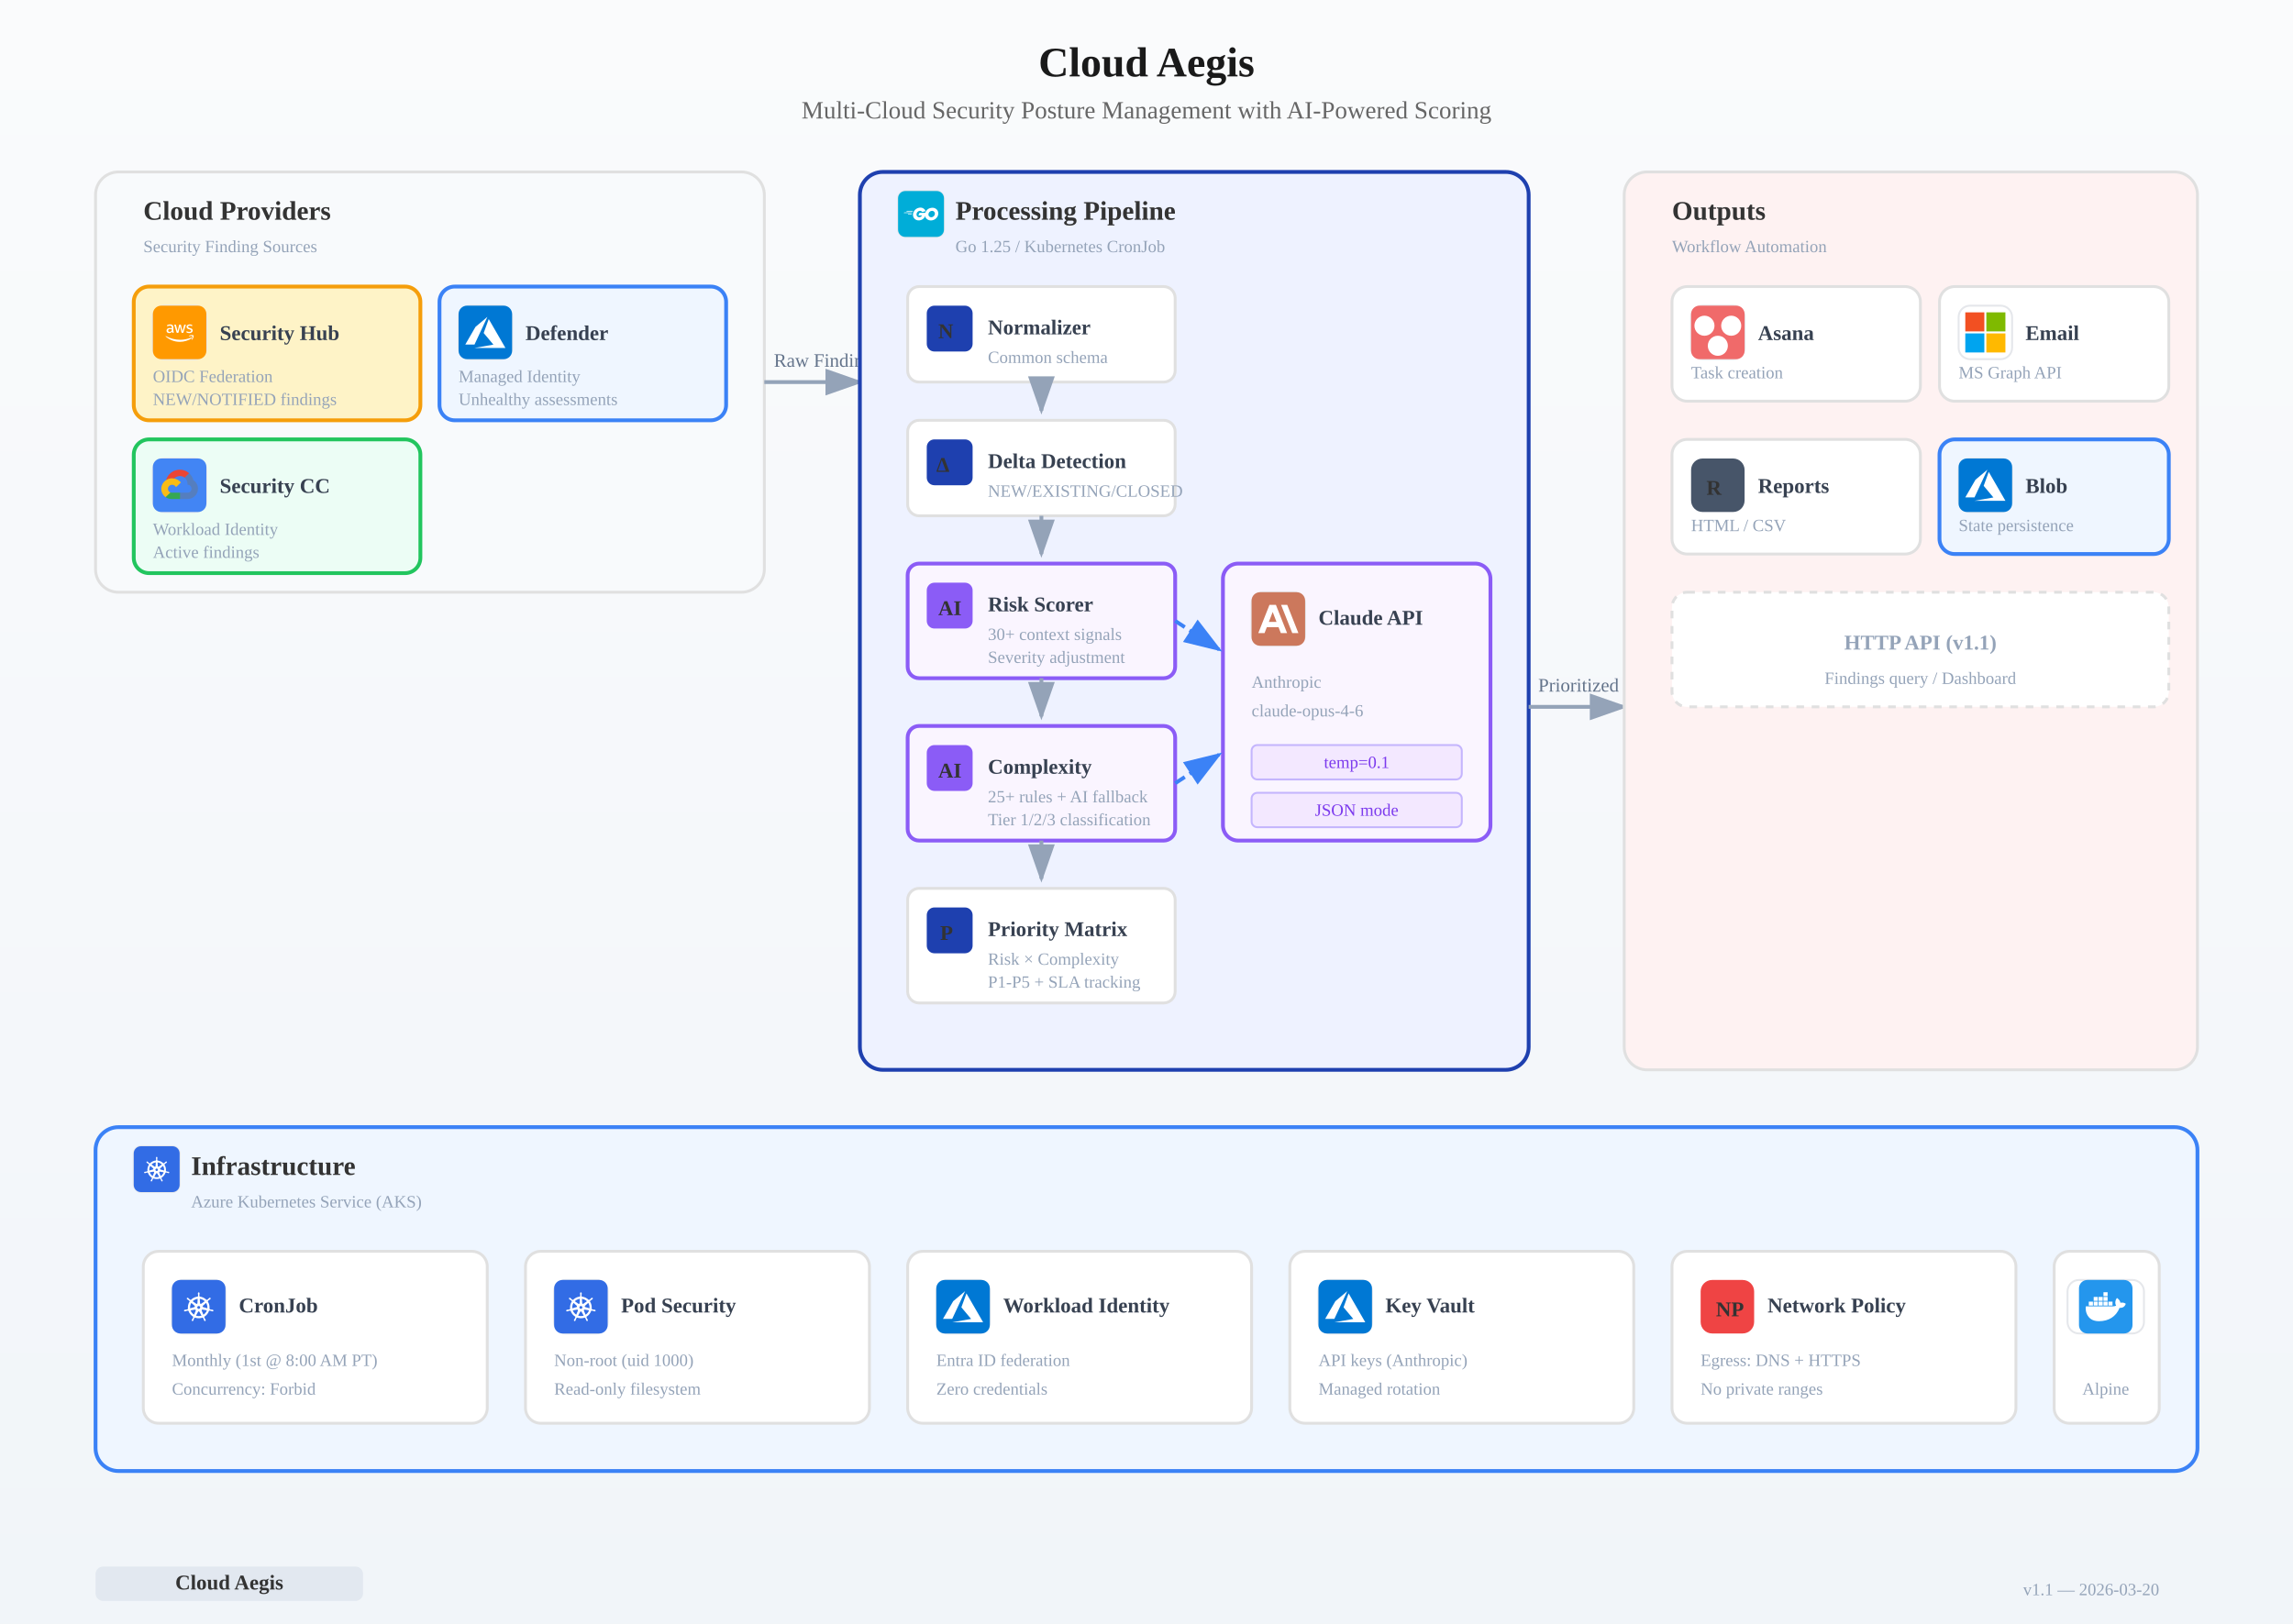
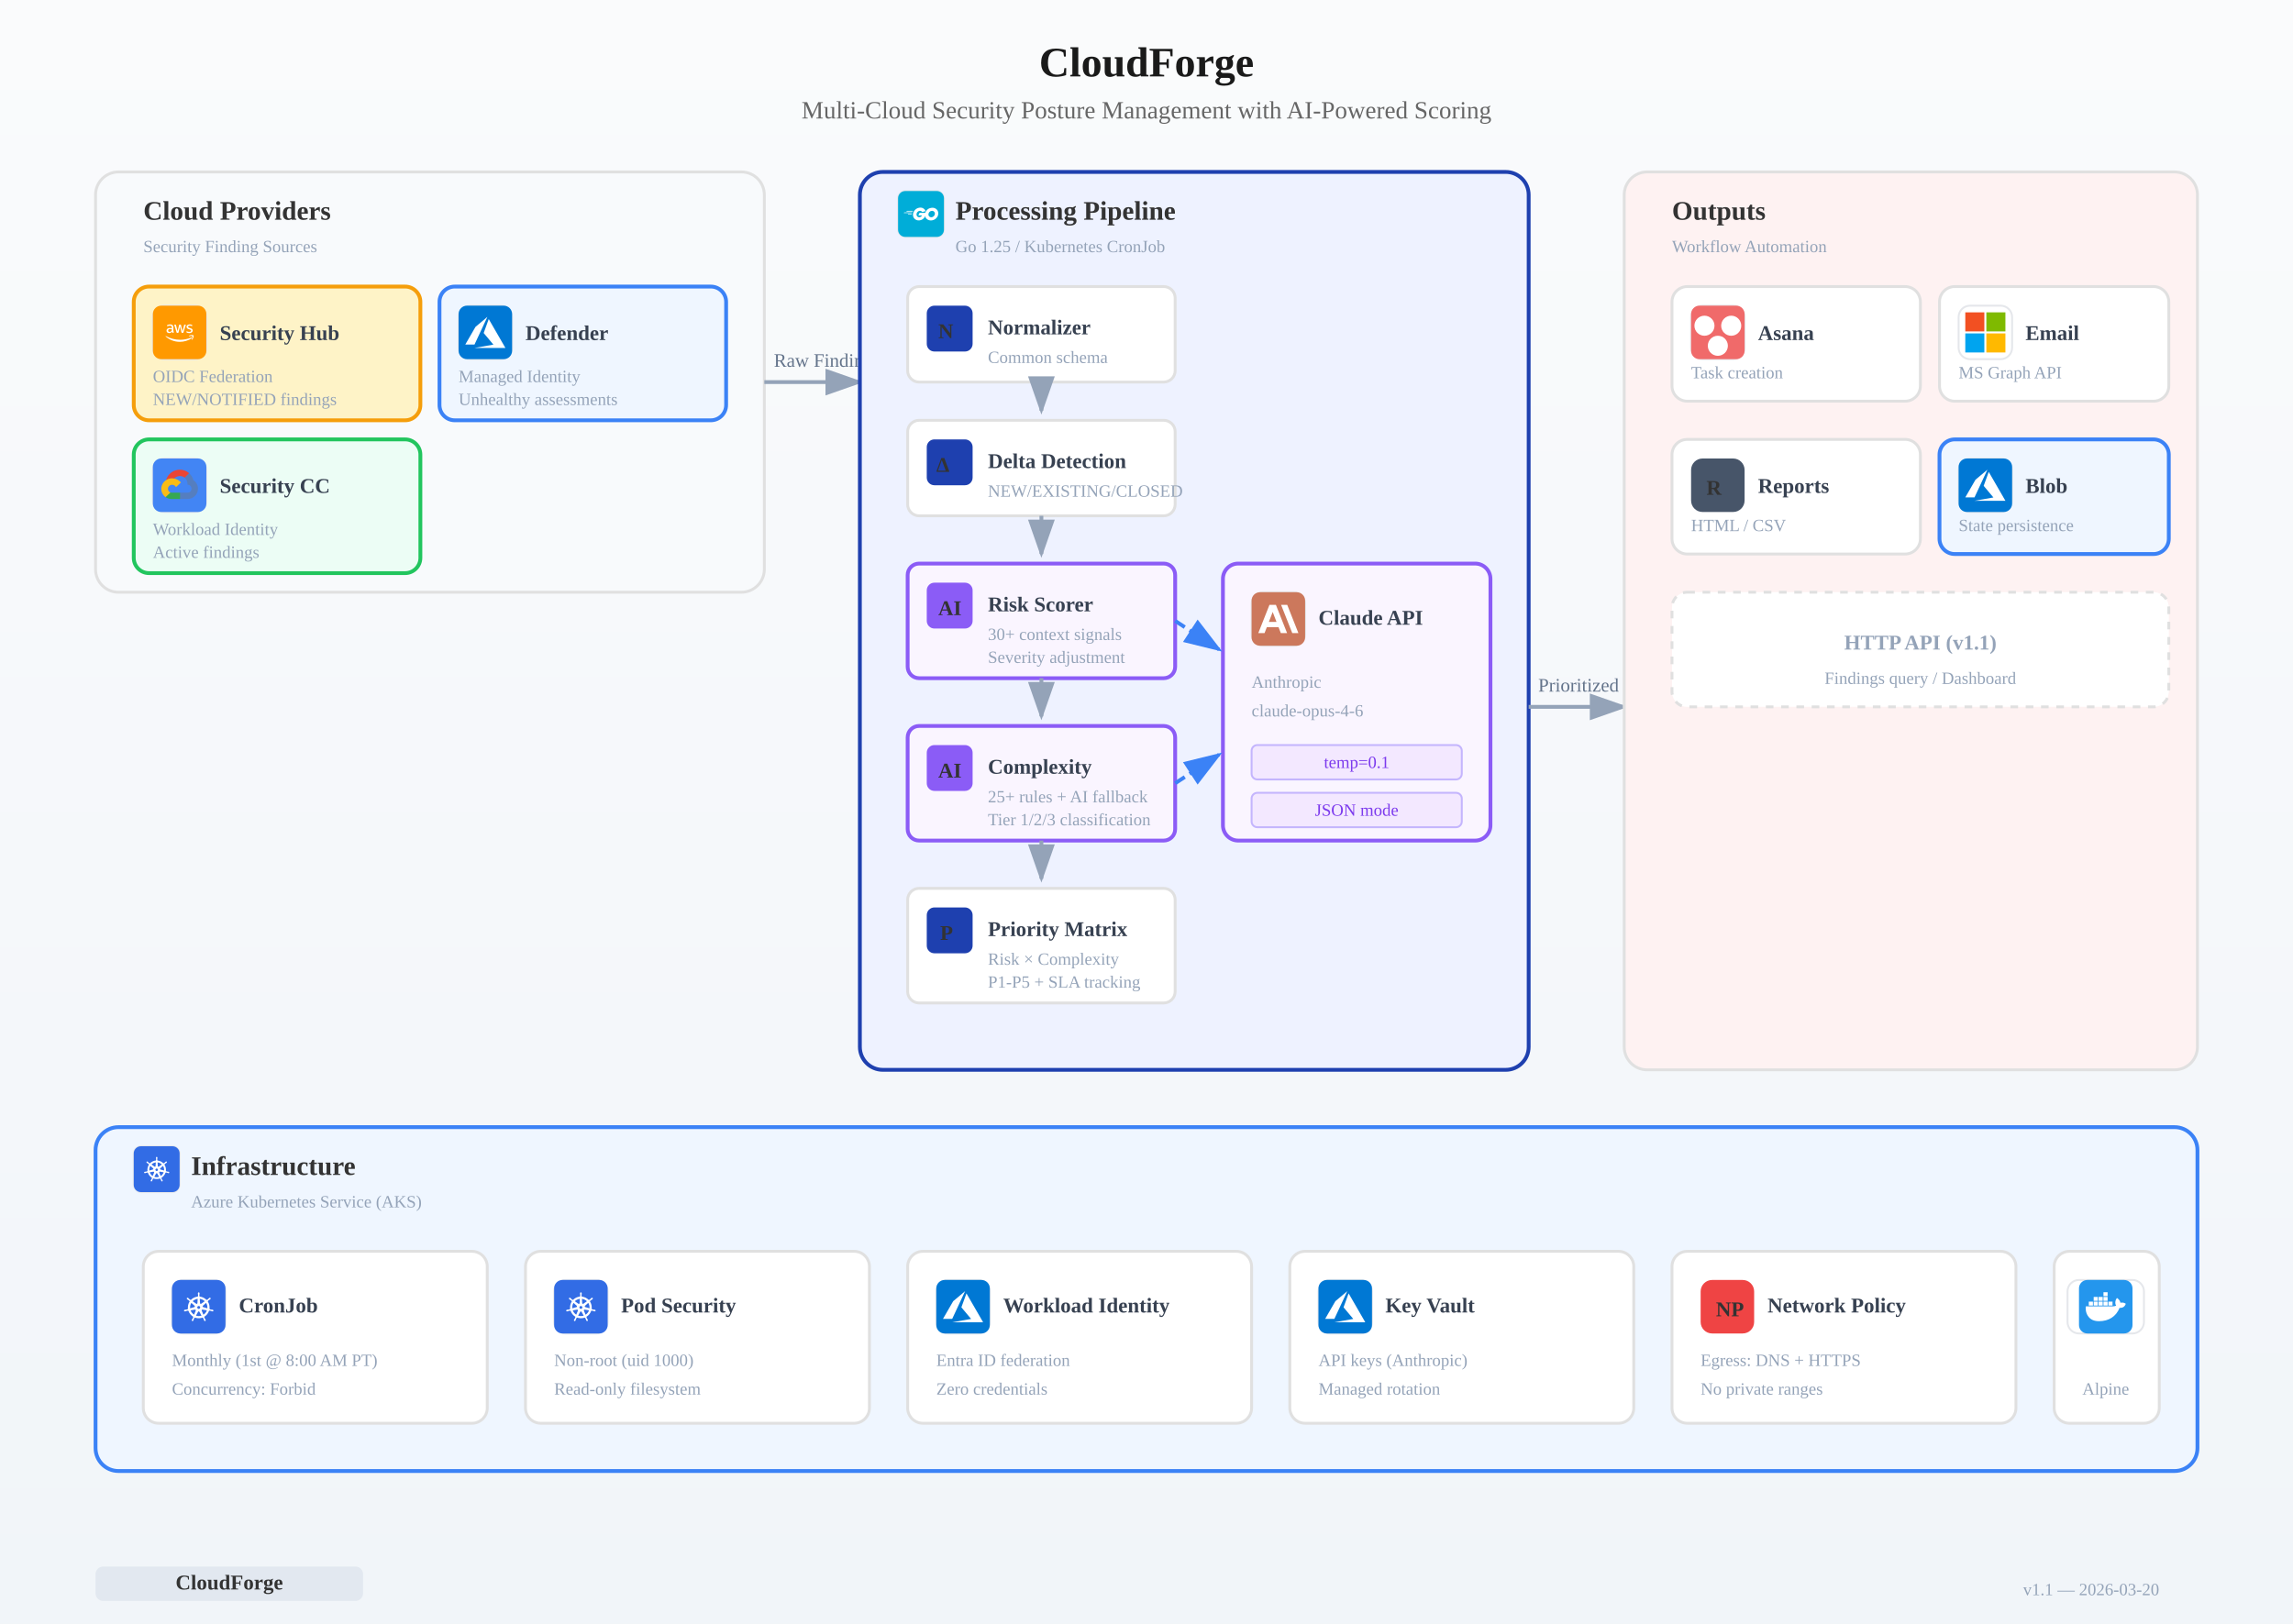
<svg xmlns="http://www.w3.org/2000/svg" xmlns:xlink="http://www.w3.org/1999/xlink" viewBox="0 0 1200 850" width="1440" height="1020">
  <style>
    text { font-family: Georgia, 'Times New Roman', serif; font-size: 11px; fill: #333; }
    .title { font-size: 22px; font-weight: 700; fill: #1a1a1a; }
    .subtitle { font-size: 13px; font-weight: 500; fill: #666; }
    .section-title { font-size: 14px; font-weight: 600; }
    .box { fill: #fff; stroke: #e0e0e0; stroke-width: 1.5; }
    .box-aws { fill: #fef3c7; stroke: #f59e0b; stroke-width: 2; }
    .box-azure { fill: #eff6ff; stroke: #3b82f6; stroke-width: 2; }
    .box-gcp { fill: #ecfdf5; stroke: #22c55e; stroke-width: 2; }
    .box-core { fill: #eef2ff; stroke: #1e40af; stroke-width: 2; }
    .box-ai { fill: #faf5ff; stroke: #8b5cf6; stroke-width: 2; }
    .box-output { fill: #fef2f2; stroke: #ef4444; stroke-width: 2; }
    .arrow { stroke: #94a3b8; stroke-width: 2; fill: none; marker-end: url(#arrowhead); }
    .arrow-data { stroke: #3b82f6; stroke-width: 2; stroke-dasharray: 6,3; fill: none; marker-end: url(#arrowhead-blue); }
    .label { font-size: 10px; fill: #64748b; font-weight: 500; }
    .tech-label { font-size: 9px; fill: #94a3b8; }
    .component-title { font-size: 11px; font-weight: 600; fill: #374151; }
    .layer-bg { rx: 12; }
    .icon-box { fill: #fff; stroke: #e5e7eb; stroke-width: 1; }
  </style>
  <defs>
    <marker id="arrowhead" markerWidth="10" markerHeight="7" refX="9" refY="3.5" orient="auto">
      <polygon points="0 0, 10 3.5, 0 7" fill="#94a3b8" />
    </marker>
    <marker id="arrowhead-blue" markerWidth="10" markerHeight="7" refX="9" refY="3.5" orient="auto">
      <polygon points="0 0, 10 3.5, 0 7" fill="#3b82f6" />
    </marker>
    <linearGradient id="bg-gradient" x1="0%" y1="0%" x2="0%" y2="100%">
      <stop offset="0%" style="stop-color:#fafbfc" />
      <stop offset="100%" style="stop-color:#f1f5f9" />
    </linearGradient>
    <symbol id="icon-aws" viewBox="0 0 128 128">
      <rect width="128" height="128" rx="20" fill="#FF9900" />
      <g transform="translate(16,16) scale(2.4)">
        <path fill="white" d="M32.698,23.901 C33.059,24.37 32.298,26.3 31.957,27.164 C31.853,27.426 32.075,27.529 32.307,27.332 C33.82,26.048 34.212,23.357 33.901,22.969 C33.594,22.583 30.95,22.252 29.338,23.401 C29.089,23.578 29.132,23.822 29.407,23.79 C30.315,23.678 32.338,23.433 32.698,23.901 L32.698,23.901 Z M31.856,25.91 C32.374,25.532 31.93,24.969 31.402,25.19 C27.889,26.654 24.075,27.363 20.602,27.363 C15.459,27.363 10.475,25.974 6.446,23.668 C6.094,23.466 5.833,23.823 6.127,24.082 C9.86,27.398 14.796,29.391 20.274,29.391 C24.184,29.391 28.725,28.183 31.856,25.91 L31.856,25.91 Z M29.712,20.695 C29.214,20.695 28.727,20.642 28.253,20.534 C27.777,20.425 27.413,20.302 27.16,20.161 C27.005,20.077 26.908,19.989 26.869,19.903 C26.831,19.815 26.811,19.729 26.811,19.643 L26.811,19.174 C26.811,18.98 26.884,18.881 27.027,18.881 C27.082,18.881 27.14,18.894 27.2,18.914 C27.261,18.937 27.341,18.969 27.441,19.012 C27.761,19.153 28.108,19.26 28.485,19.336 C28.861,19.411 29.236,19.449 29.611,19.449 C30.208,19.449 30.669,19.347 30.995,19.141 C31.322,18.937 31.484,18.646 31.484,18.268 C31.484,18.008 31.399,17.793 31.227,17.619 C31.056,17.445 30.738,17.286 30.275,17.134 L28.9,16.713 C28.203,16.497 27.698,16.184 27.383,15.775 C27.068,15.363 26.911,14.916 26.911,14.428 C26.911,14.041 26.996,13.699 27.169,13.401 C27.339,13.104 27.564,12.851 27.845,12.64 C28.13,12.43 28.459,12.272 28.834,12.162 C29.208,12.055 29.606,12 30.026,12 C30.236,12 30.449,12.014 30.666,12.041 C30.881,12.067 31.085,12.103 31.278,12.146 C31.471,12.191 31.651,12.239 31.816,12.292 C31.982,12.347 32.114,12.401 32.215,12.454 C32.346,12.529 32.439,12.605 32.496,12.681 C32.551,12.756 32.579,12.858 32.579,12.989 L32.579,13.425 C32.579,13.62 32.507,13.716 32.362,13.716 C32.285,13.716 32.165,13.68 31.998,13.604 C31.458,13.365 30.848,13.248 30.177,13.248 C29.635,13.248 29.214,13.334 28.916,13.506 C28.617,13.68 28.468,13.955 28.468,14.333 C28.468,14.591 28.562,14.81 28.751,14.988 C28.939,15.166 29.286,15.336 29.795,15.499 L31.137,15.921 C31.822,16.135 32.311,16.433 32.603,16.809 C32.897,17.188 33.044,17.619 33.044,18.104 C33.044,18.505 32.961,18.864 32.794,19.182 C32.628,19.501 32.399,19.772 32.105,19.999 C31.813,20.226 31.463,20.398 31.054,20.517 C30.644,20.637 30.197,20.695 29.712,20.695 L29.712,20.695 Z M17.547,20.451 C17.381,20.451 17.26,20.424 17.182,20.364 C17.104,20.303 17.038,20.183 16.983,19.999 L14.761,12.842 C14.708,12.658 14.679,12.535 14.679,12.471 C14.679,12.32 14.757,12.244 14.912,12.244 L15.839,12.244 C16.016,12.244 16.14,12.274 16.213,12.334 C16.284,12.392 16.347,12.512 16.402,12.698 L17.993,18.818 L19.47,12.698 C19.514,12.512 19.574,12.392 19.651,12.334 C19.728,12.274 19.855,12.244 20.031,12.244 L20.796,12.244 C20.971,12.244 21.098,12.274 21.176,12.334 C21.253,12.392 21.314,12.512 21.358,12.698 L22.851,18.899 L24.491,12.698 C24.546,12.512 24.609,12.392 24.681,12.334 C24.754,12.274 24.877,12.244 25.054,12.244 L25.932,12.244 C26.088,12.244 26.165,12.32 26.165,12.471 C26.165,12.512 26.158,12.562 26.149,12.615 C26.136,12.671 26.116,12.746 26.081,12.842 L23.795,19.999 C23.74,20.183 23.673,20.303 23.595,20.364 C23.518,20.424 23.396,20.451 23.231,20.451 L22.418,20.451 C22.242,20.451 22.115,20.421 22.038,20.357 C21.961,20.292 21.9,20.166 21.856,19.984 L20.38,14.024 L18.923,19.984 C18.879,20.166 18.817,20.292 18.74,20.357 C18.662,20.421 18.536,20.451 18.359,20.451 L17.547,20.451 Z M9.939,19.449 C10.25,19.449 10.575,19.392 10.918,19.279 C11.26,19.165 11.558,18.969 11.812,18.687 C11.968,18.515 12.074,18.318 12.136,18.096 C12.196,17.876 12.225,17.609 12.225,17.295 L12.225,16.907 C11.951,16.842 11.661,16.791 11.356,16.753 C11.052,16.716 10.757,16.696 10.469,16.696 C9.84,16.696 9.369,16.82 9.061,17.069 C8.752,17.317 8.596,17.672 8.596,18.139 C8.596,18.57 8.713,18.895 8.945,19.117 C9.177,19.339 9.509,19.449 9.939,19.449 L9.939,19.449 Z M13.785,18.041 C13.785,18.386 13.82,18.66 13.892,18.866 C13.965,19.072 14.067,19.294 14.199,19.53 C14.243,19.606 14.265,19.676 14.265,19.739 C14.265,19.838 14.204,19.93 14.083,20.015 L13.486,20.405 C13.398,20.458 13.315,20.486 13.238,20.486 C13.137,20.486 13.044,20.443 12.956,20.357 C12.822,20.226 12.71,20.084 12.617,19.927 C12.521,19.771 12.425,19.588 12.326,19.383 C11.585,20.236 10.658,20.663 9.542,20.663 C8.746,20.663 8.116,20.443 7.651,19.999 C7.188,19.557 6.956,18.963 6.956,18.219 C6.956,17.432 7.243,16.796 7.819,16.316 C8.392,15.836 9.167,15.595 10.138,15.595 C10.459,15.595 10.793,15.62 11.141,15.668 C11.488,15.716 11.851,15.785 12.225,15.871 L12.225,15.192 C12.225,14.49 12.078,13.996 11.779,13.709 C11.481,13.423 10.968,13.281 10.239,13.281 C9.906,13.281 9.566,13.32 9.218,13.401 C8.871,13.482 8.53,13.587 8.199,13.716 C8.044,13.781 7.933,13.822 7.868,13.838 C7.802,13.854 7.752,13.862 7.719,13.862 C7.587,13.862 7.519,13.766 7.519,13.57 L7.519,13.118 C7.519,12.966 7.543,12.858 7.587,12.795 C7.631,12.729 7.719,12.664 7.852,12.6 C8.183,12.437 8.581,12.297 9.044,12.179 C9.509,12.06 10,12 10.52,12 C11.646,12 12.472,12.253 12.997,12.753 C13.521,13.255 13.785,14.013 13.785,15.028 L13.785,18.041 Z" />
      </g>
    </symbol>
    <symbol id="icon-azure" viewBox="0 0 128 128">
      <rect width="128" height="128" rx="20" fill="#0078D4" />
      <g transform="translate(16,16) scale(6)">
        <path fill="white" d="M3.65 14.2H16L9.35 2.68 7.33 8.24l3.88 4.63-7.56 1.33zM8.82 1.8L4.07 5.79 0 12.84h3.67v.01L8.82 1.8z" />
      </g>
    </symbol>
    <symbol id="icon-gcp" viewBox="0 0 128 128">
      <rect width="128" height="128" rx="20" fill="#4285F4" />
      <g transform="translate(16,16) scale(0.75)">
        <path fill="#ea4535" d="M80.6 40.3h.4l-.2-.2 14-14v-.3c-11.8-10.4-28.1-14-43.2-9.5C36.5 20.8 24.9 32.8 20.7 48c.2-.1.5-.2.8-.2 5.2-3.4 11.4-5.4 17.9-5.4 2.2 0 4.3.2 6.4.6.1-.1.2-.1.3-.1 9-9.9 24.2-11.1 34.6-2.6h-.1z" />
        <path fill="#557ebf" d="M108.1 47.8c-2.3-8.5-7.1-16.2-13.8-22.1L80 39.9c6 4.9 9.5 12.3 9.3 20v2.5c16.9 0 16.9 25.2 0 25.2H63.9v20h-.1l.1.2h25.4c14.6.1 27.5-9.3 31.8-23.1 4.3-13.8-1-28.8-13-36.9z" />
        <path fill="#36a852" d="M39 107.9h26.3V87.7H39c-1.9 0-3.7-.4-5.4-1.1l-15.2 14.6v.2c6 4.3 13.2 6.6 20.7 6.6z" />
        <path fill="#f9bc15" d="M40.2 41.9c-14.9.1-28.1 9.3-32.9 22.8-4.8 13.6 0 28.5 11.8 37.3l15.6-14.9c-8.6-3.7-10.6-14.5-4-20.8 6.6-6.4 17.8-4.4 21.7 3.8L68 55.2C61.4 46.9 51.1 42 40.2 42.1z" />
      </g>
    </symbol>
    <symbol id="icon-go" viewBox="0 0 128 128">
      <rect width="128" height="128" rx="20" fill="#00ADD8" />
      <g transform="translate(16,-14) scale(0.468)">
        <g transform="translate(-24.7 50.788)">
          <path fill="white" d="M40.2 101.1c-.4 0-.5-.2-.3-.5l2.1-2.7c.2-.3.7-.5 1.1-.5h35.7c.4 0 .5.3.3.6l-1.7 2.6c-.2.3-.7.6-1 .6z" />
          <path fill="white" d="M25.1 110.3c-.4 0-.5-.2-.3-.5l2.1-2.7c.2-.3.7-.5 1.1-.5h45.6c.4 0 .6.3.5.6l-.8 2.4c-.1.4-.5.6-.9.6z" />
          <path fill="white" d="M49.3 119.5c-.4 0-.5-.3-.3-.6l1.4-2.5c.2-.3.6-.6 1-.6h20c.4 0 .6.3.6.7l-.2 2.4c0 .4-.4.7-.7.7z" />
          <path fill="white" d="M153.1 99.3c-6.3 1.6-10.6 2.8-16.8 4.4-1.5.4-1.6.5-2.9-1-1.5-1.7-2.6-2.8-4.7-3.8-6.3-3.1-12.4-2.2-18.1 1.5-6.8 4.4-10.3 10.9-10.2 19 .1 8 5.6 14.6 13.5 15.7 6.8.9 12.5-1.5 17-6.6.9-1.1 1.7-2.3 2.7-3.7h-19.3c-2.1 0-2.6-1.3-1.9-3 1.3-3.1 3.7-8.3 5.1-10.9.3-.6 1-1.6 2.5-1.6h36.4c-.2 2.7-.2 5.4-.6 8.1-1.1 7.2-3.8 13.8-8.2 19.6-7.2 9.5-16.6 15.4-28.5 17-9.8 1.3-18.9-.6-26.9-6.6-7.4-5.6-11.6-13-12.7-22.2-1.3-10.9 1.9-20.7 8.5-29.3 7.1-9.3 16.5-15.2 28-17.3 9.4-1.7 18.4-.6 26.5 4.9 5.3 3.5 9.1 8.3 11.6 14.1.6.9.2 1.4-1 1.7z" />
          <path fill="white" d="M186.2 154.6c-9.1-.2-17.4-2.8-24.4-8.8-5.9-5.1-9.6-11.6-10.8-19.3-1.8-11.3 1.3-21.3 8.1-30.2 7.3-9.6 16.1-14.6 28-16.7 10.2-1.8 19.8-.8 28.5 5.1 7.9 5.4 12.8 12.7 14.1 22.3 1.7 13.5-2.2 24.5-11.5 33.9-6.6 6.7-14.7 10.9-24 12.8-2.7.5-5.4.6-8 .9zm23.8-40.4c-.1-1.3-.1-2.3-.3-3.3-1.8-9.9-10.9-15.5-20.4-13.3-9.3 2.1-15.3 8-17.5 17.4-1.8 7.8 2 15.7 9.2 18.9 5.5 2.4 11 2.1 16.3-.6 7.9-4.1 12.2-10.5 12.7-19.1z" />
        </g>
      </g>
    </symbol>
    <symbol id="icon-k8s" viewBox="0 0 128 128">
      <rect width="128" height="128" rx="20" fill="#326CE5" />
      <g transform="translate(16,16) scale(2)">
        <path fill="white" d="M389.467 272.057c-8.458 0-15.316 7.62-15.315 17.017 0 .144.03.282.033.425-.013 1.277-.074 2.815-.033 3.927.202 5.42 1.383 9.569 2.094 14.563 1.289 10.688 2.368 19.548 1.702 27.783-.648 3.105-2.935 5.945-4.974 7.92l-.36 6.479a199.32 199.32 0 0 0-27.685 4.254c-39.767 9.03-74.005 29.513-100.072 57.17a256.707 256.707 0 0 1-5.531-3.927c-2.734.37-5.498 1.213-9.097-.883-6.854-4.614-13.097-10.982-20.65-18.653-3.46-3.67-5.967-7.164-10.079-10.701-.934-.804-2.359-1.89-3.403-2.717-3.215-2.563-7.007-3.9-10.669-4.025-4.708-.16-9.24 1.68-12.206 5.4-5.273 6.613-3.585 16.721 3.763 22.58.075.06.154.105.23.164 1.01.818 2.246 1.867 3.174 2.552 4.363 3.222 8.35 4.871 12.697 7.429 9.16 5.656 16.753 10.347 22.776 16.002 2.352 2.507 2.763 6.925 3.077 8.836l4.908 4.385c-26.277 39.546-38.439 88.393-31.252 138.164l-6.414 1.865c-1.69 2.183-4.08 5.618-6.578 6.643-7.88 2.482-16.749 3.394-27.456 4.516-5.027.418-9.364.169-14.693 1.178-1.173.223-2.807.648-4.09.95-.045.008-.087.022-.132.032-.07.016-.161.05-.229.065-9.027 2.182-14.826 10.479-12.959 18.654 1.868 8.176 10.685 13.149 19.766 11.191.066-.015.16-.017.23-.032.102-.024.192-.073.294-.098 1.266-.278 2.852-.587 3.96-.884 5.239-1.403 9.033-3.464 13.744-5.269 10.133-3.634 18.526-6.67 26.703-7.854 3.415-.267 7.013 2.108 8.803 3.11l6.676-1.146c15.362 47.63 47.557 86.126 88.324 110.282l-2.782 6.676c1.003 2.592 2.109 6.1 1.362 8.66-2.973 7.708-8.064 15.845-13.862 24.916-2.808 4.19-5.68 7.443-8.214 12.239-.607 1.148-1.379 2.91-1.964 4.123-3.936 8.422-1.049 18.122 6.512 21.762 7.61 3.663 17.053-.2 21.14-8.64.007-.011.028-.02.033-.032.004-.009-.004-.023 0-.033.583-1.196 1.407-2.769 1.898-3.894 2.17-4.97 2.892-9.23 4.418-14.039 4.052-10.179 6.279-20.859 11.857-27.514 1.528-1.822 4.018-2.523 6.6-3.214l3.469-6.283c35.54 13.641 75.32 17.302 115.06 8.279a198.726 198.726 0 0 0 26.278-7.92c.975 1.73 2.787 5.054 3.273 5.891 2.623.854 5.487 1.294 7.82 4.745 4.174 7.13 7.028 15.566 10.505 25.754 1.527 4.808 2.28 9.068 4.451 14.04.495 1.132 1.315 2.727 1.898 3.926 4.079 8.467 13.553 12.343 21.173 8.672 7.56-3.642 10.45-13.34 6.512-21.762-.585-1.212-1.39-2.975-1.996-4.123-2.534-4.796-5.406-8.016-8.214-12.206-5.798-9.07-10.608-16.606-13.58-24.315-1.244-3.975.209-6.448 1.177-9.032-.58-.664-1.82-4.419-2.552-6.185 42.366-25.015 73.616-64.948 88.291-111.068 1.982.312 5.426.921 6.545 1.146 2.304-1.52 4.421-3.501 8.574-3.174 8.177 1.182 16.57 4.22 26.703 7.853 4.71 1.805 8.505 3.9 13.745 5.302 1.107.296 2.694.573 3.96.85.101.026.192.076.294.099.068.015.164.018.23.033 9.08 1.955 17.9-3.015 19.765-11.192 1.865-8.176-3.932-16.475-12.96-18.653-1.312-.299-3.174-.806-4.45-1.048-5.329-1.009-9.666-.76-14.693-1.178-10.707-1.122-19.576-2.034-27.456-4.516-3.213-1.246-5.499-5.07-6.61-6.643l-6.186-1.8c3.207-23.2 2.343-47.345-3.207-71.503-5.6-24.384-15.498-46.685-28.7-66.333 1.587-1.443 4.583-4.096 5.433-4.876.248-2.748.035-5.63 2.88-8.672 6.023-5.656 13.617-10.346 22.776-16.003 4.348-2.558 8.367-4.206 12.73-7.428.987-.729 2.334-1.883 3.37-2.717 7.347-5.86 9.039-15.968 3.764-22.58-5.274-6.612-15.495-7.235-22.842-1.374-1.045.828-2.464 1.908-3.403 2.716-4.112 3.537-6.651 7.031-10.112 10.701-7.553 7.672-13.796 14.072-20.65 18.686-2.97 1.729-7.32 1.13-9.293 1.014l-5.825 4.156c-33.216-34.83-78.44-57.098-127.136-61.424-.136-2.04-.314-5.73-.36-6.84-1.993-1.907-4.401-3.536-5.007-7.657-.666-8.235.447-17.095 1.735-27.783.711-4.994 1.893-9.143 2.094-14.563.046-1.232-.027-3.02-.032-4.352-.001-9.398-6.858-17.018-15.316-17.017zm-19.176 118.79-4.55 80.34-.326.164c-.306 7.187-6.22 12.926-13.483 12.926-2.975 0-5.72-.955-7.952-2.585l-.131.065-65.875-46.698c20.246-19.908 46.142-34.62 75.987-41.397a161.4 161.4 0 0 1 16.33-2.814zm38.386 0c34.843 4.286 67.067 20.064 91.76 44.245l-65.45 46.403-.229-.098c-5.809 4.243-13.994 3.19-18.522-2.487a13.412 13.412 0 0 1-2.945-7.821l-.066-.033zm-154.592 74.22 60.148 53.8-.065.327c5.429 4.72 6.23 12.91 1.701 18.588a13.5 13.5 0 0 1-7.003 4.614l-.065.262-77.1 22.253c-3.924-35.882 4.533-70.763 22.384-99.844zm270.34.033c8.936 14.486 15.703 30.664 19.732 48.204 3.98 17.329 4.98 34.627 3.338 51.345l-77.492-22.318-.065-.328c-6.94-1.896-11.204-8.955-9.589-16.035a13.39 13.39 0 0 1 4.287-7.166l-.033-.164 59.821-53.538zM377.13 523.023h24.642l15.315 19.144-5.498 23.89-22.122 10.635-22.187-10.669-5.498-23.889zm78.998 65.515c1.047-.053 2.09.041 3.108.229l.131-.164 79.75 13.483c-11.67 32.79-34.005 61.198-63.845 80.208l-30.958-74.776.098-.13c-2.844-6.608.002-14.357 6.545-17.508a13.468 13.468 0 0 1 5.17-1.342zm-133.943.327c6.086.086 11.545 4.31 12.96 10.505.661 2.9.339 5.774-.753 8.312l.229.294L303.99 682c-28.639-18.377-51.449-45.892-63.65-79.652l79.063-13.417.13.163a13.67 13.67 0 0 1 2.651-.229zm66.791 32.43c2.12-.077 4.272.358 6.316 1.342 2.68 1.29 4.751 3.323 6.054 5.76h.295l38.975 70.423a161.537 161.537 0 0 1-15.577 4.353c-29.808 6.768-59.52 4.717-86.426-4.45l38.877-70.293h.065a13.519 13.519 0 0 1 11.421-7.134z" transform="translate(-1.4 -10.93) scale(.06522)" />
      </g>
    </symbol>
    <symbol id="icon-claude" viewBox="0 0 128 128">
      <rect width="128" height="128" rx="20" fill="#CC785C" />
      <g transform="translate(16,16) scale(2)">
        <path fill="white" d="M34.609 7.082h-7.344l13.392 33.837H48z" />
        <path fill="white" d="M13.392 7.082 0 40.919h7.488l2.74-7.106h14.01l2.739 7.106h7.488L21.073 7.082zm-.743 20.447 4.583-11.892 4.583 11.892z" />
      </g>
    </symbol>
    <symbol id="icon-asana" viewBox="0 0 128 128">
      <rect width="128" height="128" rx="20" fill="#F06A6A" />
      <circle cx="64" cy="96" r="24" fill="white" />
      <circle cx="32" cy="48" r="24" fill="white" />
      <circle cx="96" cy="48" r="24" fill="white" />
    </symbol>
    <symbol id="icon-microsoft" viewBox="0 0 128 128">
      <g transform="translate(16,16) scale(1.333)">
        <rect x="0" y="0" width="34.2" height="34.2" fill="#f25022" />
        <rect x="37.8" y="0" width="34.2" height="34.2" fill="#7fba00" />
        <rect x="0" y="37.8" width="34.2" height="34.2" fill="#00a4ef" />
        <rect x="37.8" y="37.8" width="34.2" height="34.2" fill="#ffb900" />
      </g>
    </symbol>
    <symbol id="icon-docker" viewBox="0 0 128 128">
      <rect width="128" height="128" rx="20" fill="#2496ED" />
      <g transform="translate(16,16) scale(2)">
        <path fill="white" d="M47.01 19.899c-1.082-.75-3.559-1.032-5.495-.657-.225-1.875-1.261-3.515-3.063-4.968l-1.036-.75-.72 1.078c-.9 1.406-1.351 3.375-1.216 5.25.045.656.27 1.828.946 2.859-.63.375-1.937.844-3.648.844H.217l-.09.375c-.316 1.875-.316 7.734 3.377 12.234 2.792 3.421 6.936 5.156 12.385 5.156 11.8 0 20.537-5.672 24.635-15.937 1.621.047 5.09 0 6.845-3.516.046-.093.136-.281.45-.984l.181-.375ZM26.246 6.68h-4.954v4.688h4.954zm0 5.625h-4.954v4.687h4.954zm-5.854 0h-4.954v4.687h4.954zm-5.855 0H9.584v4.687h4.954ZM8.683 17.93H3.73v4.687h4.954zm5.855 0H9.584v4.687h4.954Zm5.855 0h-4.954v4.687h4.954zm5.854 0h-4.954v4.687h4.954zm5.855 0h-4.954v4.687h4.954z" />
      </g>
    </symbol>
  </defs>
  <rect width="1200" height="850" fill="url(#bg-gradient)" />
-   <text x="600" y="40" text-anchor="middle" class="title">Cloud Aegis</text>
+   <text x="600" y="40" text-anchor="middle" class="title">CloudForge</text>
  <text x="600" y="62" text-anchor="middle" class="subtitle">Multi-Cloud Security Posture Management with AI-Powered Scoring</text>
  <rect x="50" y="90" width="350" height="220" class="box layer-bg" style="fill:#f8fafc" />
  <text x="75" y="115" class="section-title" fill="#475569">Cloud Providers</text>
  <text x="75" y="132" class="tech-label">Security Finding Sources</text>
  <rect x="70" y="150" width="150" height="70" class="box-aws" rx="8" />
  <rect x="80" y="160" width="28" height="28" rx="6" class="icon-box" />
  <use xlink:href="#icon-aws" x="80" y="160" width="28" height="28" />
  <text x="115" y="178" class="component-title">Security Hub</text>
  <text x="80" y="200" class="tech-label">OIDC Federation</text>
  <text x="80" y="212" class="tech-label">NEW/NOTIFIED findings</text>
  <rect x="230" y="150" width="150" height="70" class="box-azure" rx="8" />
  <rect x="240" y="160" width="28" height="28" rx="6" class="icon-box" />
  <use xlink:href="#icon-azure" x="240" y="160" width="28" height="28" />
  <text x="275" y="178" class="component-title">Defender</text>
  <text x="240" y="200" class="tech-label">Managed Identity</text>
  <text x="240" y="212" class="tech-label">Unhealthy assessments</text>
  <rect x="70" y="230" width="150" height="70" class="box-gcp" rx="8" />
  <rect x="80" y="240" width="28" height="28" rx="6" class="icon-box" />
  <use xlink:href="#icon-gcp" x="80" y="240" width="28" height="28" />
  <text x="115" y="258" class="component-title">Security CC</text>
  <text x="80" y="280" class="tech-label">Workload Identity</text>
  <text x="80" y="292" class="tech-label">Active findings</text>
  <path d="M 400 200 L 450 200" class="arrow" />
  <text x="405" y="192" class="label">Raw Findings</text>
  <rect x="450" y="90" width="350" height="470" class="box-core layer-bg" />
  <rect x="470" y="100" width="24" height="24" rx="4" class="icon-box" />
  <use xlink:href="#icon-go" x="470" y="100" width="24" height="24" />
  <text x="500" y="115" class="section-title" fill="#1e40af">Processing Pipeline</text>
  <text x="500" y="132" class="tech-label">Go 1.25 / Kubernetes CronJob</text>
  <rect x="475" y="150" width="140" height="50" class="box" rx="6" />
  <rect x="485" y="160" width="24" height="24" rx="4" style="fill:#1e40af" />
  <text x="491" y="177" fill="white" font-size="10" font-weight="bold">N</text>
  <text x="517" y="175" class="component-title">Normalizer</text>
  <text x="517" y="190" class="tech-label">Common schema</text>
  <path d="M 545 200 L 545 215" class="arrow" />
  <rect x="475" y="220" width="140" height="50" class="box" rx="6" />
  <rect x="485" y="230" width="24" height="24" rx="4" style="fill:#1e40af" />
  <text x="490" y="247" fill="white" font-size="12" font-weight="bold">Δ</text>
  <text x="517" y="245" class="component-title">Delta Detection</text>
  <text x="517" y="260" class="tech-label">NEW/EXISTING/CLOSED</text>
  <path d="M 545 270 L 545 290" class="arrow" />
  <rect x="475" y="295" width="140" height="60" class="box-ai" rx="6" />
  <rect x="485" y="305" width="24" height="24" rx="4" style="fill:#8b5cf6" />
  <text x="491" y="322" fill="white" font-size="10" font-weight="bold">AI</text>
  <text x="517" y="320" class="component-title">Risk Scorer</text>
  <text x="517" y="335" class="tech-label">30+ context signals</text>
  <text x="517" y="347" class="tech-label">Severity adjustment</text>
  <path d="M 545 355 L 545 375" class="arrow" />
  <rect x="475" y="380" width="140" height="60" class="box-ai" rx="6" />
  <rect x="485" y="390" width="24" height="24" rx="4" style="fill:#8b5cf6" />
  <text x="491" y="407" fill="white" font-size="10" font-weight="bold">AI</text>
  <text x="517" y="405" class="component-title">Complexity</text>
  <text x="517" y="420" class="tech-label">25+ rules + AI fallback</text>
  <text x="517" y="432" class="tech-label">Tier 1/2/3 classification</text>
  <path d="M 545 440 L 545 460" class="arrow" />
  <rect x="475" y="465" width="140" height="60" class="box" rx="6" />
  <rect x="485" y="475" width="24" height="24" rx="4" style="fill:#1e40af" />
  <text x="492" y="492" fill="white" font-size="10" font-weight="bold">P</text>
  <text x="517" y="490" class="component-title">Priority Matrix</text>
  <text x="517" y="505" class="tech-label">Risk × Complexity</text>
  <text x="517" y="517" class="tech-label">P1-P5 + SLA tracking</text>
  <rect x="640" y="295" width="140" height="145" class="box-ai" rx="8" />
  <rect x="655" y="310" width="28" height="28" rx="6" class="icon-box" />
  <use xlink:href="#icon-claude" x="655" y="310" width="28" height="28" />
  <text x="690" y="327" class="component-title">Claude API</text>
  <text x="655" y="360" class="tech-label">Anthropic</text>
  <text x="655" y="375" class="tech-label">claude-opus-4-6</text>
  <rect x="655" y="390" width="110" height="18" rx="3" style="fill:#f3e8ff;stroke:#c4b5fd" />
  <text x="710" y="402" text-anchor="middle" class="tech-label" style="fill:#7c3aed">temp=0.1</text>
  <rect x="655" y="415" width="110" height="18" rx="3" style="fill:#f3e8ff;stroke:#c4b5fd" />
  <text x="710" y="427" text-anchor="middle" class="tech-label" style="fill:#7c3aed">JSON mode</text>
  <path d="M 615 325 L 638 340" class="arrow-data" />
  <path d="M 615 410 L 638 395" class="arrow-data" />
  <path d="M 800 370 L 850 370" class="arrow" />
  <text x="805" y="362" class="label">Prioritized</text>
  <rect x="850" y="90" width="300" height="470" class="box layer-bg" style="fill:#fef2f2" />
  <text x="875" y="115" class="section-title" fill="#dc2626">Outputs</text>
  <text x="875" y="132" class="tech-label">Workflow Automation</text>
  <rect x="875" y="150" width="130" height="60" class="box" rx="8" />
  <rect x="885" y="160" width="28" height="28" rx="6" class="icon-box" />
  <use xlink:href="#icon-asana" x="885" y="160" width="28" height="28" />
  <text x="920" y="178" class="component-title">Asana</text>
  <text x="885" y="198" class="tech-label">Task creation</text>
  <rect x="1015" y="150" width="120" height="60" class="box" rx="8" />
  <rect x="1025" y="160" width="28" height="28" rx="6" class="icon-box" />
  <use xlink:href="#icon-microsoft" x="1025" y="160" width="28" height="28" />
  <text x="1060" y="178" class="component-title">Email</text>
  <text x="1025" y="198" class="tech-label">MS Graph API</text>
  <rect x="875" y="230" width="130" height="60" class="box" rx="8" />
  <rect x="885" y="240" width="28" height="28" rx="6" style="fill:#475569" />
  <text x="893" y="259" fill="white" font-size="10" font-weight="bold">R</text>
  <text x="920" y="258" class="component-title">Reports</text>
  <text x="885" y="278" class="tech-label">HTML / CSV</text>
  <rect x="1015" y="230" width="120" height="60" class="box-azure" rx="8" />
  <rect x="1025" y="240" width="28" height="28" rx="6" class="icon-box" />
  <use xlink:href="#icon-azure" x="1025" y="240" width="28" height="28" />
  <text x="1060" y="258" class="component-title">Blob</text>
  <text x="1025" y="278" class="tech-label">State persistence</text>
  <rect x="875" y="310" width="260" height="60" class="box" rx="8" style="stroke-dasharray:4,4" />
  <text x="1005" y="340" text-anchor="middle" class="component-title" style="fill:#94a3b8">HTTP API (v1.1)</text>
  <text x="1005" y="358" text-anchor="middle" class="tech-label">Findings query / Dashboard</text>
  <rect x="50" y="590" width="1100" height="180" class="box-azure layer-bg" />
  <rect x="70" y="600" width="24" height="24" rx="4" class="icon-box" />
  <use xlink:href="#icon-k8s" x="70" y="600" width="24" height="24" />
  <text x="100" y="615" class="section-title" fill="#2563eb">Infrastructure</text>
  <text x="100" y="632" class="tech-label">Azure Kubernetes Service (AKS)</text>
  <rect x="75" y="655" width="180" height="90" class="box" rx="8" />
  <rect x="90" y="670" width="28" height="28" rx="6" class="icon-box" />
  <use xlink:href="#icon-k8s" x="90" y="670" width="28" height="28" />
  <text x="125" y="687" class="component-title">CronJob</text>
  <text x="90" y="715" class="tech-label">Monthly (1st @ 8:00 AM PT)</text>
  <text x="90" y="730" class="tech-label">Concurrency: Forbid</text>
  <rect x="275" y="655" width="180" height="90" class="box" rx="8" />
  <rect x="290" y="670" width="28" height="28" rx="6" class="icon-box" />
  <use xlink:href="#icon-k8s" x="290" y="670" width="28" height="28" />
  <text x="325" y="687" class="component-title">Pod Security</text>
  <text x="290" y="715" class="tech-label">Non-root (uid 1000)</text>
  <text x="290" y="730" class="tech-label">Read-only filesystem</text>
  <rect x="475" y="655" width="180" height="90" class="box" rx="8" />
  <rect x="490" y="670" width="28" height="28" rx="6" class="icon-box" />
  <use xlink:href="#icon-azure" x="490" y="670" width="28" height="28" />
  <text x="525" y="687" class="component-title">Workload Identity</text>
  <text x="490" y="715" class="tech-label">Entra ID federation</text>
  <text x="490" y="730" class="tech-label">Zero credentials</text>
  <rect x="675" y="655" width="180" height="90" class="box" rx="8" />
  <rect x="690" y="670" width="28" height="28" rx="6" class="icon-box" />
  <use xlink:href="#icon-azure" x="690" y="670" width="28" height="28" />
  <text x="725" y="687" class="component-title">Key Vault</text>
  <text x="690" y="715" class="tech-label">API keys (Anthropic)</text>
  <text x="690" y="730" class="tech-label">Managed rotation</text>
  <rect x="875" y="655" width="180" height="90" class="box" rx="8" />
  <rect x="890" y="670" width="28" height="28" rx="6" style="fill:#ef4444" />
  <text x="898" y="689" fill="white" font-size="10" font-weight="bold">NP</text>
  <text x="925" y="687" class="component-title">Network Policy</text>
  <text x="890" y="715" class="tech-label">Egress: DNS + HTTPS</text>
  <text x="890" y="730" class="tech-label">No private ranges</text>
  <rect x="1075" y="655" width="55" height="90" class="box" rx="8" />
  <rect x="1082" y="670" width="40" height="28" rx="6" class="icon-box" />
  <use xlink:href="#icon-docker" x="1082" y="670" width="40" height="28" />
  <text x="1102" y="730" text-anchor="middle" class="tech-label">Alpine</text>
  <text x="1130" y="835" text-anchor="end" class="tech-label">v1.1 — 2026-03-20</text>
  <rect x="50" y="820" width="140" height="18" rx="4" style="fill:#e2e8f0" />
-   <text x="120" y="832" text-anchor="middle" fill="#475569" font-size="10" font-weight="600">Cloud Aegis</text>
+   <text x="120" y="832" text-anchor="middle" fill="#475569" font-size="10" font-weight="600">CloudForge</text>
</svg>
